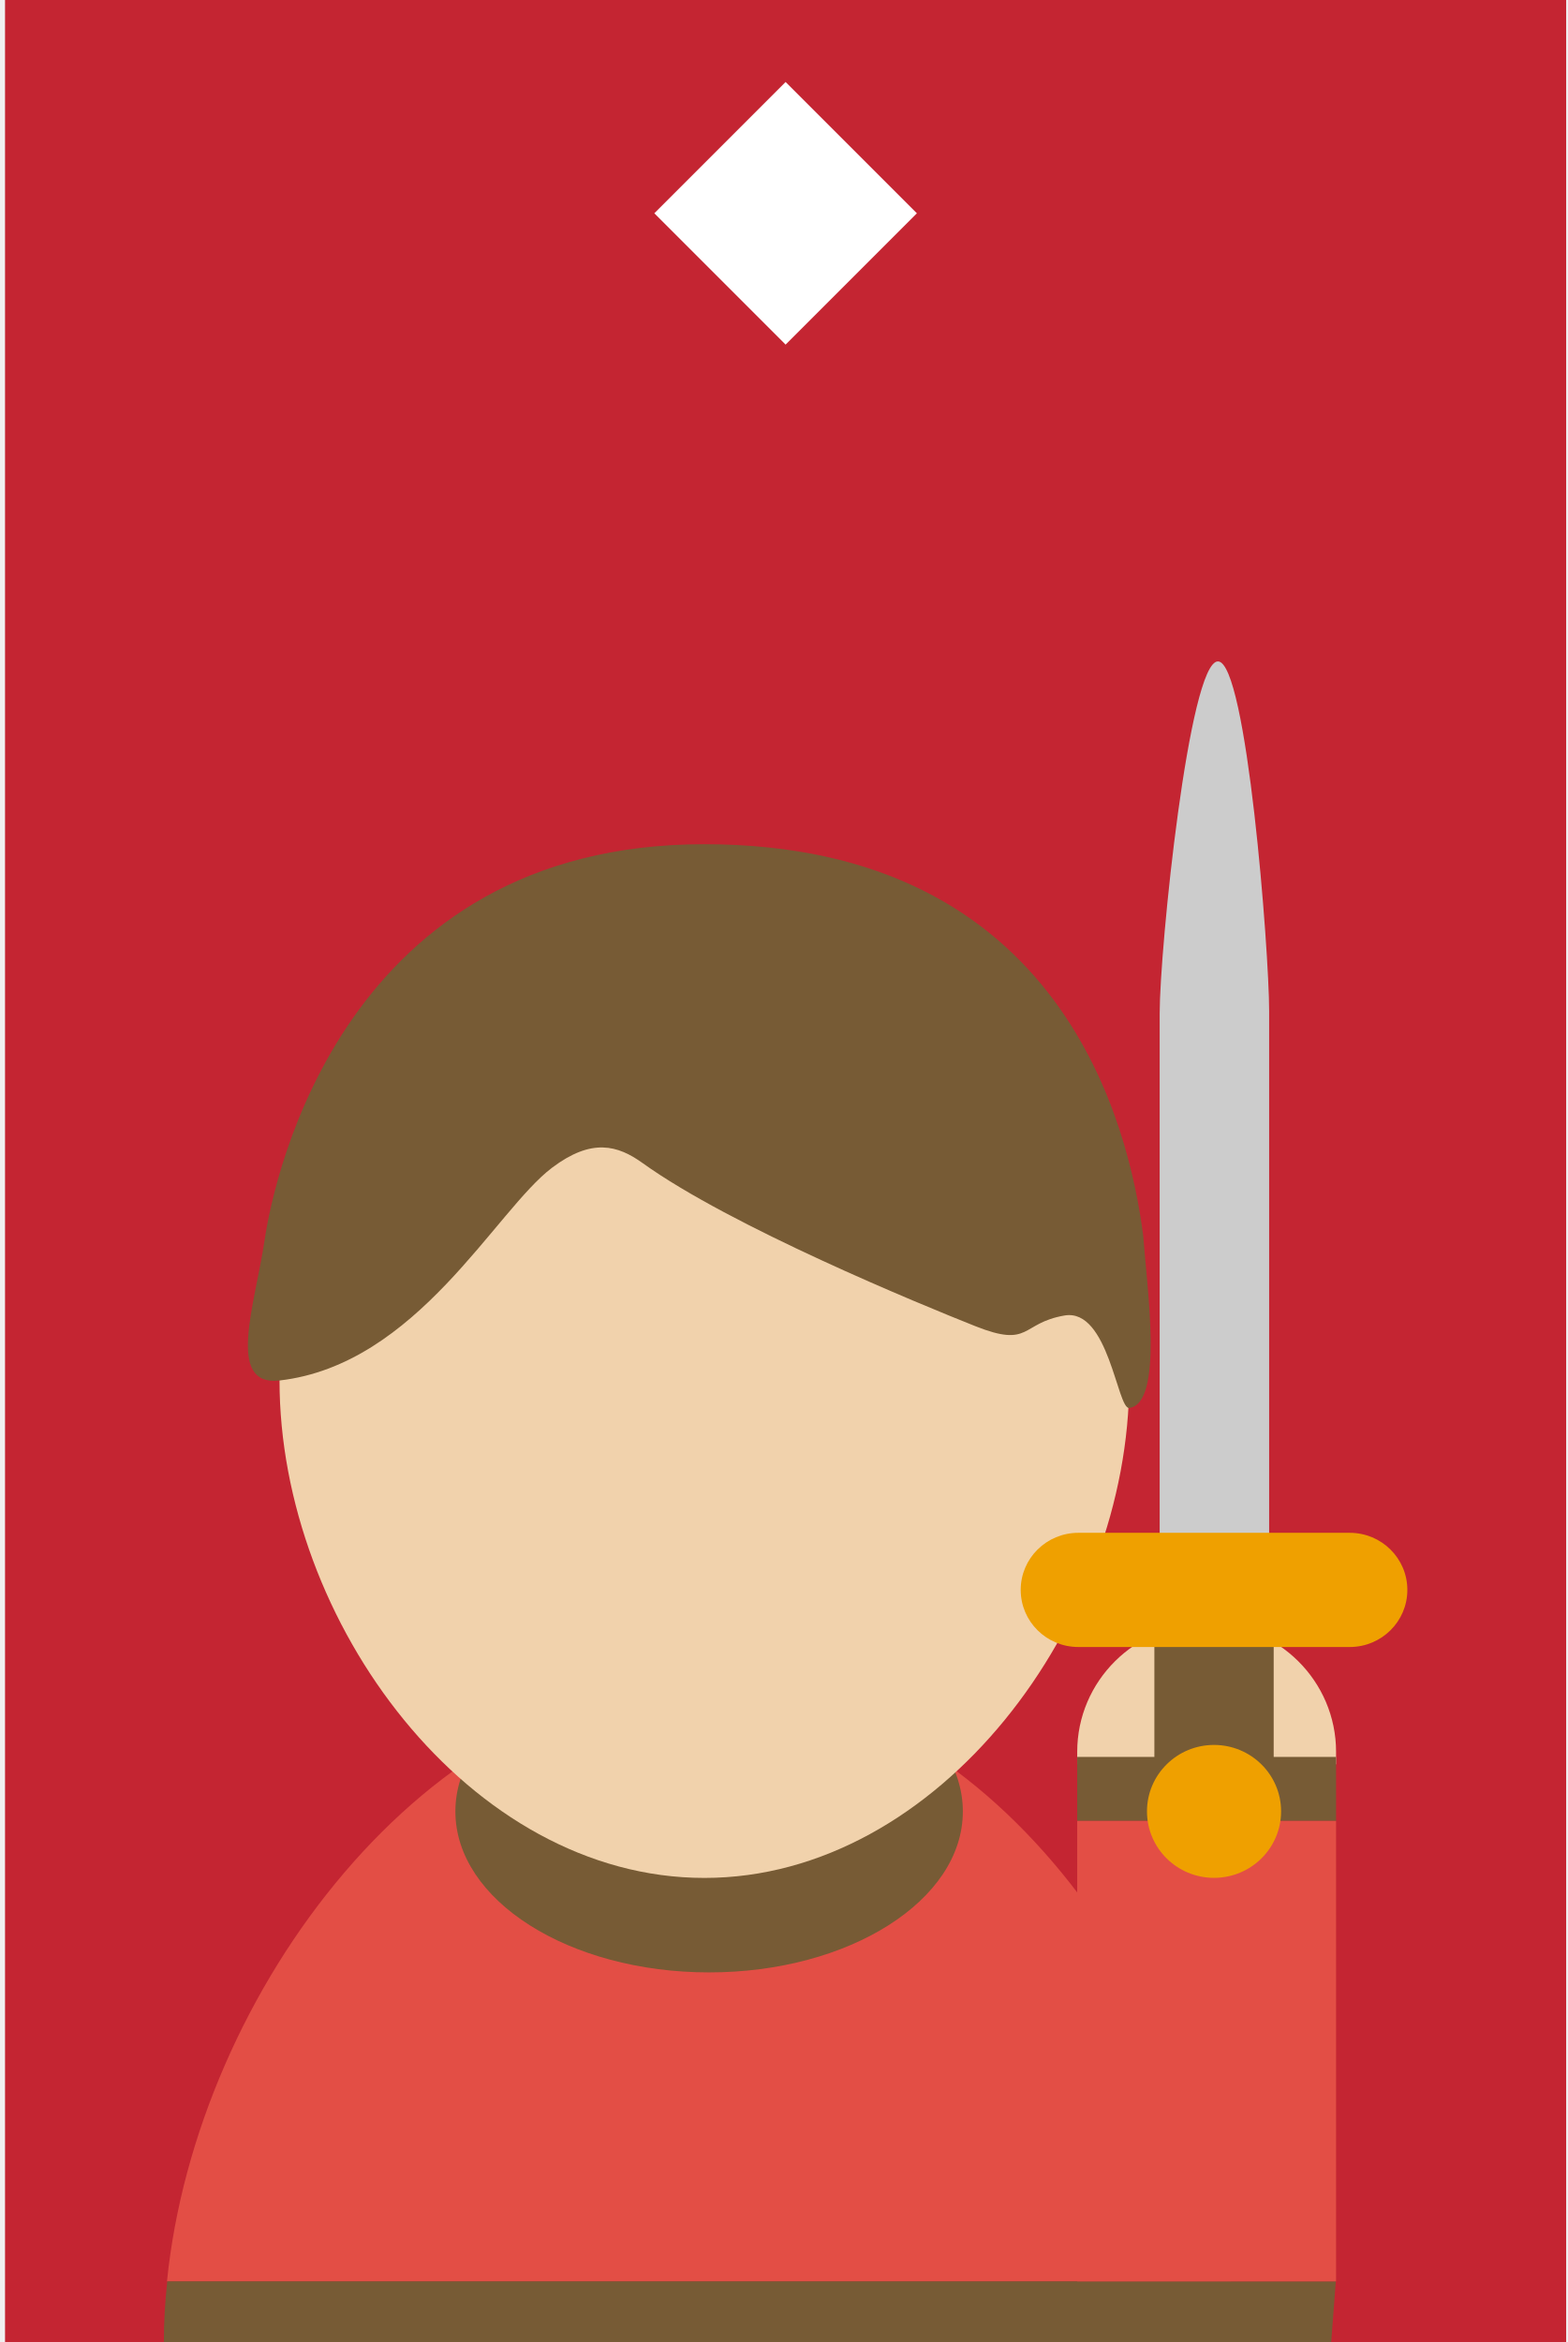
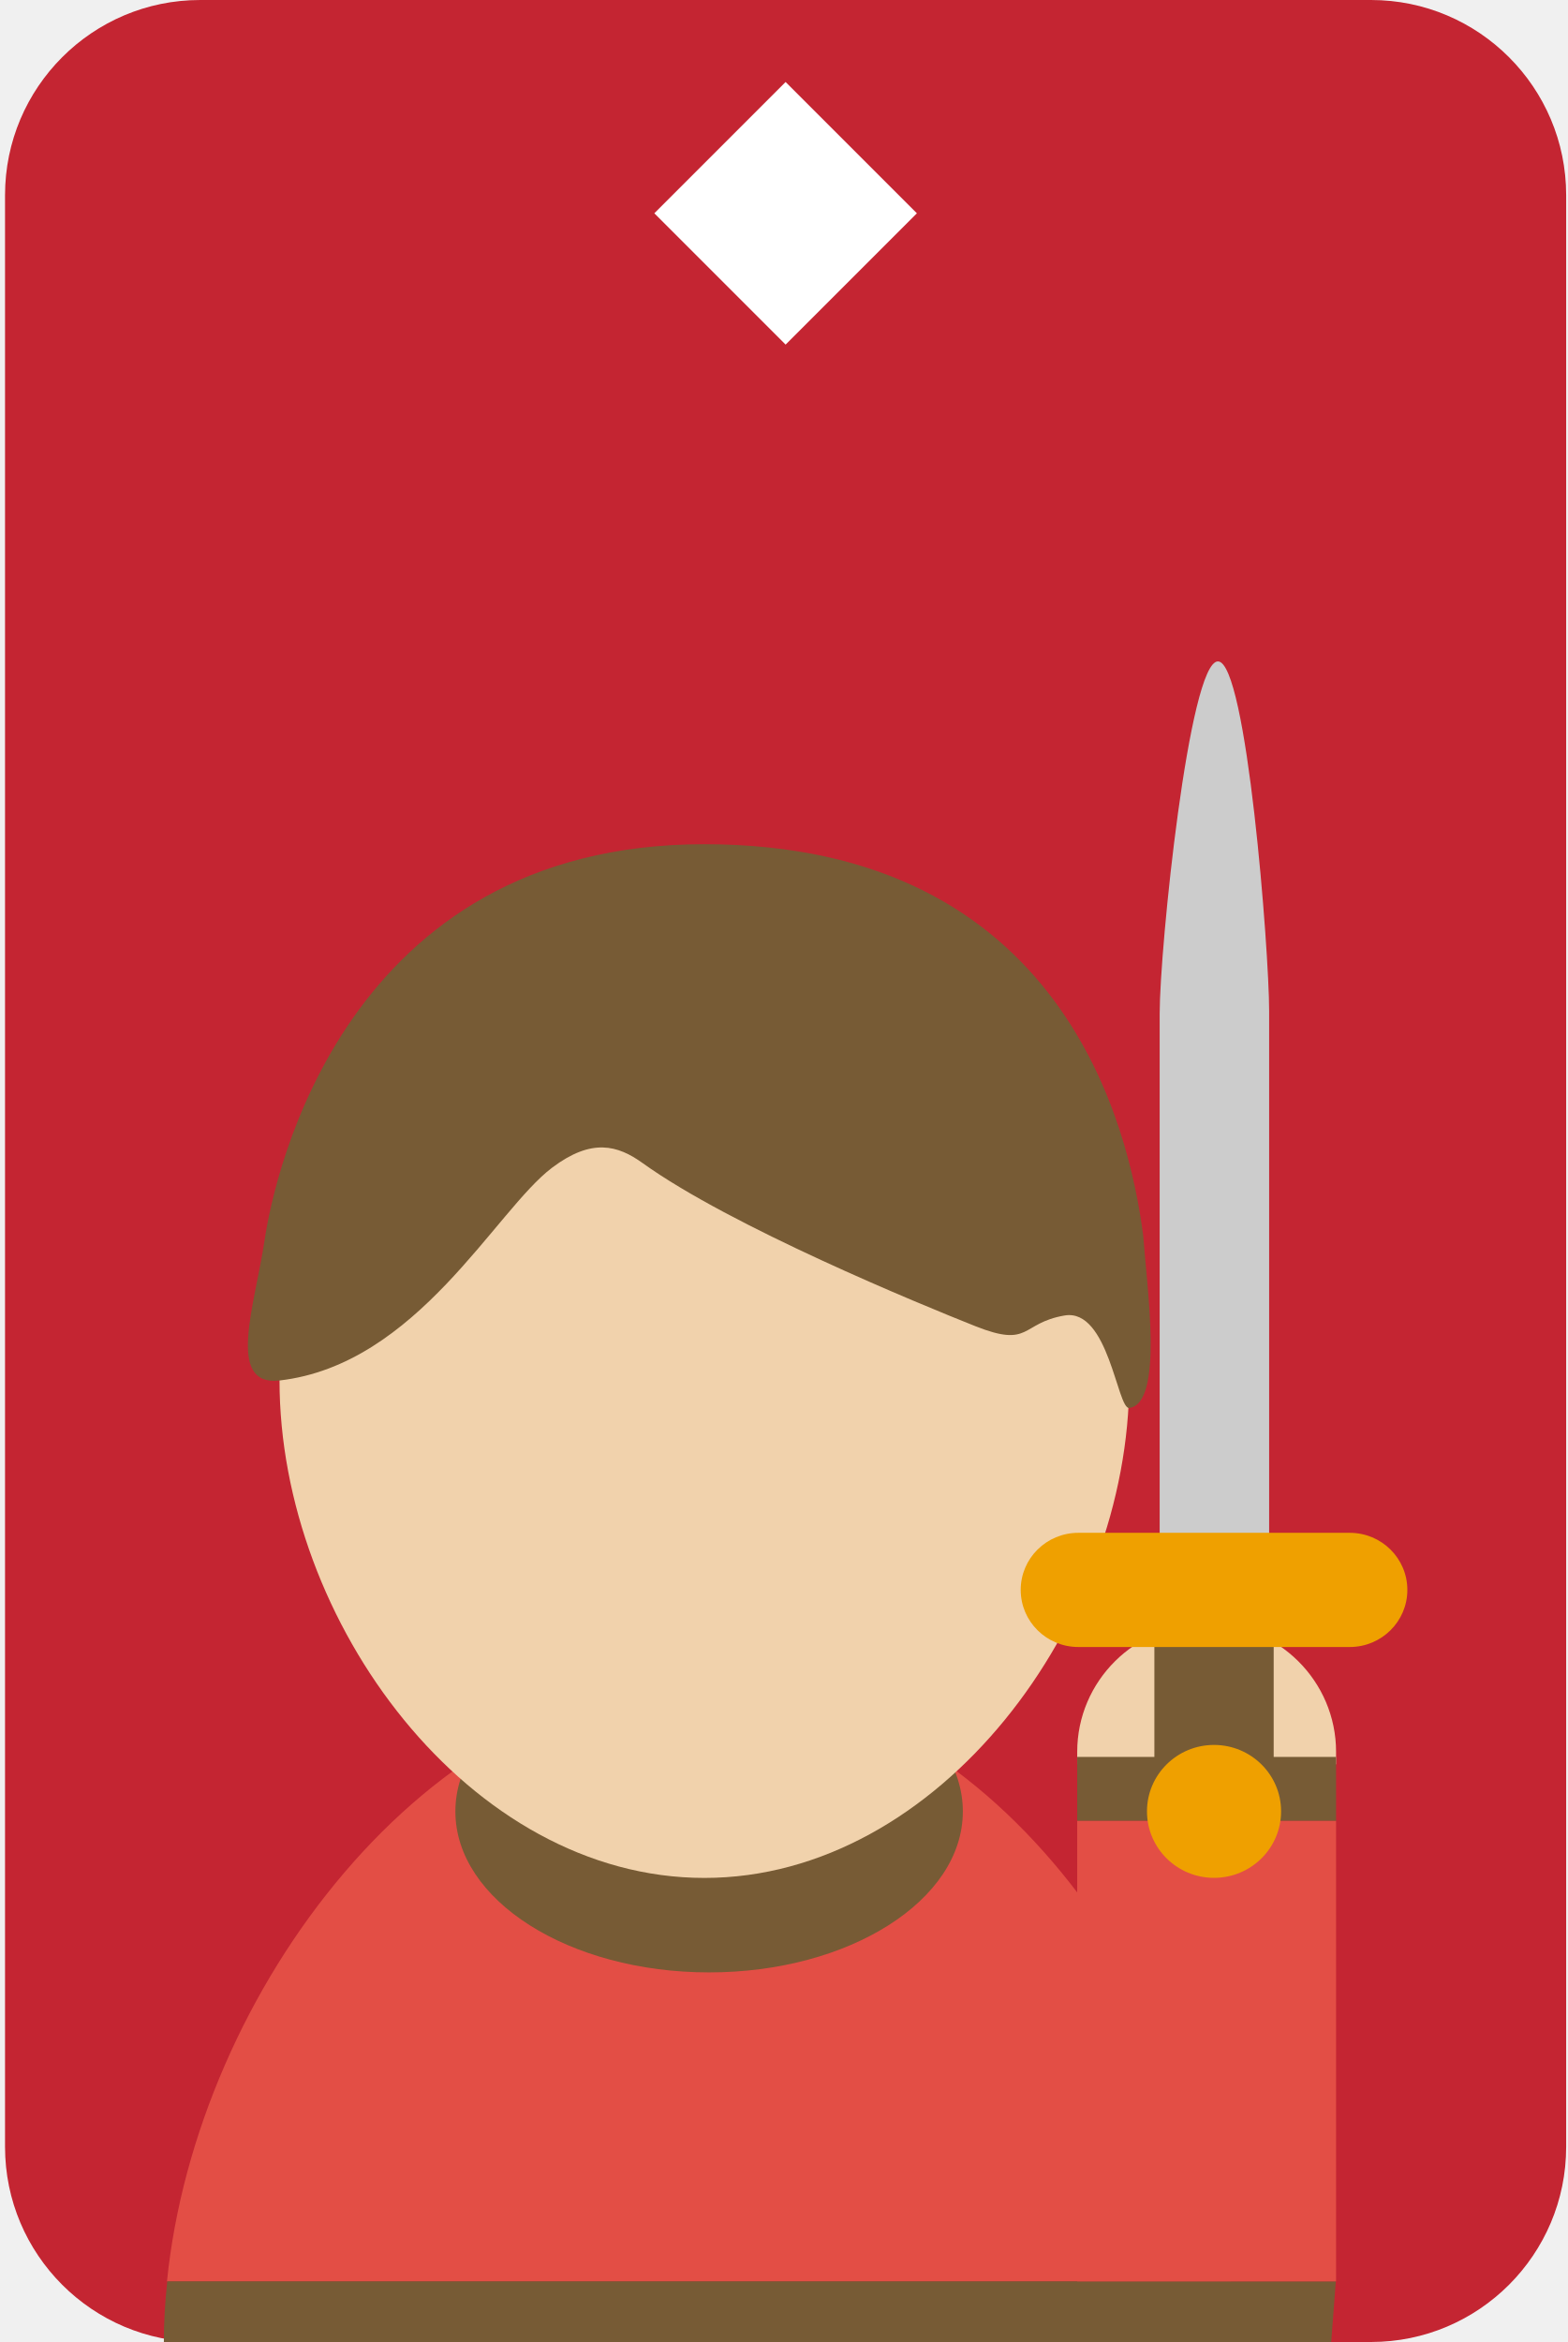
<svg xmlns="http://www.w3.org/2000/svg" width="100%" height="100%" viewBox="0 0 241 360" version="1.1" xml:space="preserve" style="fill-rule:evenodd;clip-rule:evenodd;stroke-linejoin:round;stroke-miterlimit:2;">
  <rect id="cj" x="0.774" y="0" width="240" height="360" style="fill:none;" />
  <clipPath id="_clip1">
    <rect x="0.774" y="0" width="240" height="360" />
  </clipPath>
  <g clip-path="url(#_clip1)">
-     <rect x="0.774" y="0" width="240" height="360" style="fill:#c42532;" />
-     <g id="Layer1" />
+     <g id="Layer1">
+       <g>
+         <path d="M240.774,30c0,-16.557 -13.442,-30 -30,-30l-180,0c-16.557,0 -30,13.443 -30,30l0,300c0,16.557 13.443,30 30,30l180,0c16.558,0 30,-13.443 30,-30l0,-300Z" style="fill:#c42532;" />
+       </g>
+     </g>
    <g>
      <path d="M108.613,258.581c-42.445,0 -78.424,47.391 -82.942,92.096l163.494,0c-4.239,-44.705 -38.117,-92.096 -80.552,-92.096" style="fill:#e34e45;fill-rule:nonzero;" />
      <path d="M25.19,360l179.463,0l0.707,-9.323l-179.643,0c-0.345,3.131 -0.527,6.237 -0.527,9.323Z" style="fill:#775b35;fill-rule:nonzero;" />
      <path d="M148.023,278.448c0,13.657 -17.464,24.739 -39.007,24.739c-21.544,0 -39.008,-11.082 -39.008,-24.739c0,-13.666 17.464,-24.744 39.008,-24.744c21.543,0 39.007,11.078 39.007,24.744" style="fill:#775b35;fill-rule:nonzero;" />
      <path d="M205.4,269.285c0,-10.893 -8.909,-19.721 -19.899,-19.721c-10.99,0 -19.896,8.828 -19.896,19.721l0,1.912l39.795,0l0,-1.912" style="fill:#f1d2ac;fill-rule:nonzero;" />
      <rect x="165.605" y="270.065" width="39.795" height="9.836" style="fill:#775b35;" />
      <rect x="165.605" y="279.901" width="39.795" height="70.776" style="fill:#e34e45;" />
      <path d="M173.603,212.201c0,37.162 -29.244,76.464 -65.314,76.464c-36.073,0 -65.317,-39.302 -65.317,-76.464c0,-37.159 5.084,-73.723 65.317,-73.723c65.314,0 65.314,36.564 65.314,73.723" style="fill:#f1d2ac;fill-rule:nonzero;" />
      <path d="M42.972,212.201c21.158,-2.425 33.157,-26.116 41.905,-32.71c6.093,-4.59 10.084,-3.464 13.924,-0.703c13.519,9.719 42.639,21.689 51.163,25.072c8.525,3.383 6.908,-0.48 13.688,-1.648c6.78,-1.17 8.11,14.453 9.951,14.213c5.321,-0.7 2.728,-18.481 2.144,-26.522c-2.144,-16.469 -12.159,-60.136 -67.494,-60.136c-55.339,0 -66.105,50.948 -67.574,60.85c-1.459,9.902 -6.029,22.542 2.293,21.584" style="fill:#775b35;fill-rule:nonzero;" />
      <path d="M195.11,237.997l-16.828,0l0,-82.225c0,-10.001 4.521,-54.105 8.957,-54.105c4.434,0 7.871,44.567 7.871,53.694l0,82.636" style="fill:#ccc;fill-rule:nonzero;" />
      <path d="M195.809,274.144c0,5.013 -4.106,9.086 -9.172,9.086c-5.067,0 -9.17,-4.073 -9.17,-9.086l0,-21.926c0,-5.016 4.103,-9.086 9.17,-9.086c5.066,0 9.172,4.07 9.172,9.086l0,21.926" style="fill:#775b35;fill-rule:nonzero;" />
      <path d="M216.359,244.393c0,4.847 -3.967,8.776 -8.857,8.776l-41.724,0c-4.897,0 -8.861,-3.929 -8.861,-8.776c0,-4.848 3.964,-8.777 8.861,-8.777l41.724,0c4.89,0 8.857,3.929 8.857,8.777" style="fill:#efa000;fill-rule:nonzero;" />
      <path d="M196.948,278.436c0,5.646 -4.615,10.217 -10.311,10.217c-5.693,0 -10.306,-4.571 -10.306,-10.217c0,-5.64 4.613,-10.214 10.306,-10.214c5.696,0 10.311,4.574 10.311,10.214" style="fill:#efa000;fill-rule:nonzero;" />
    </g>
    <path d="M140.957,32.786l-20.183,-20.182l-20.182,20.182l20.182,20.183l20.183,-20.183Z" style="fill:#fff;" />
  </g>
</svg>
